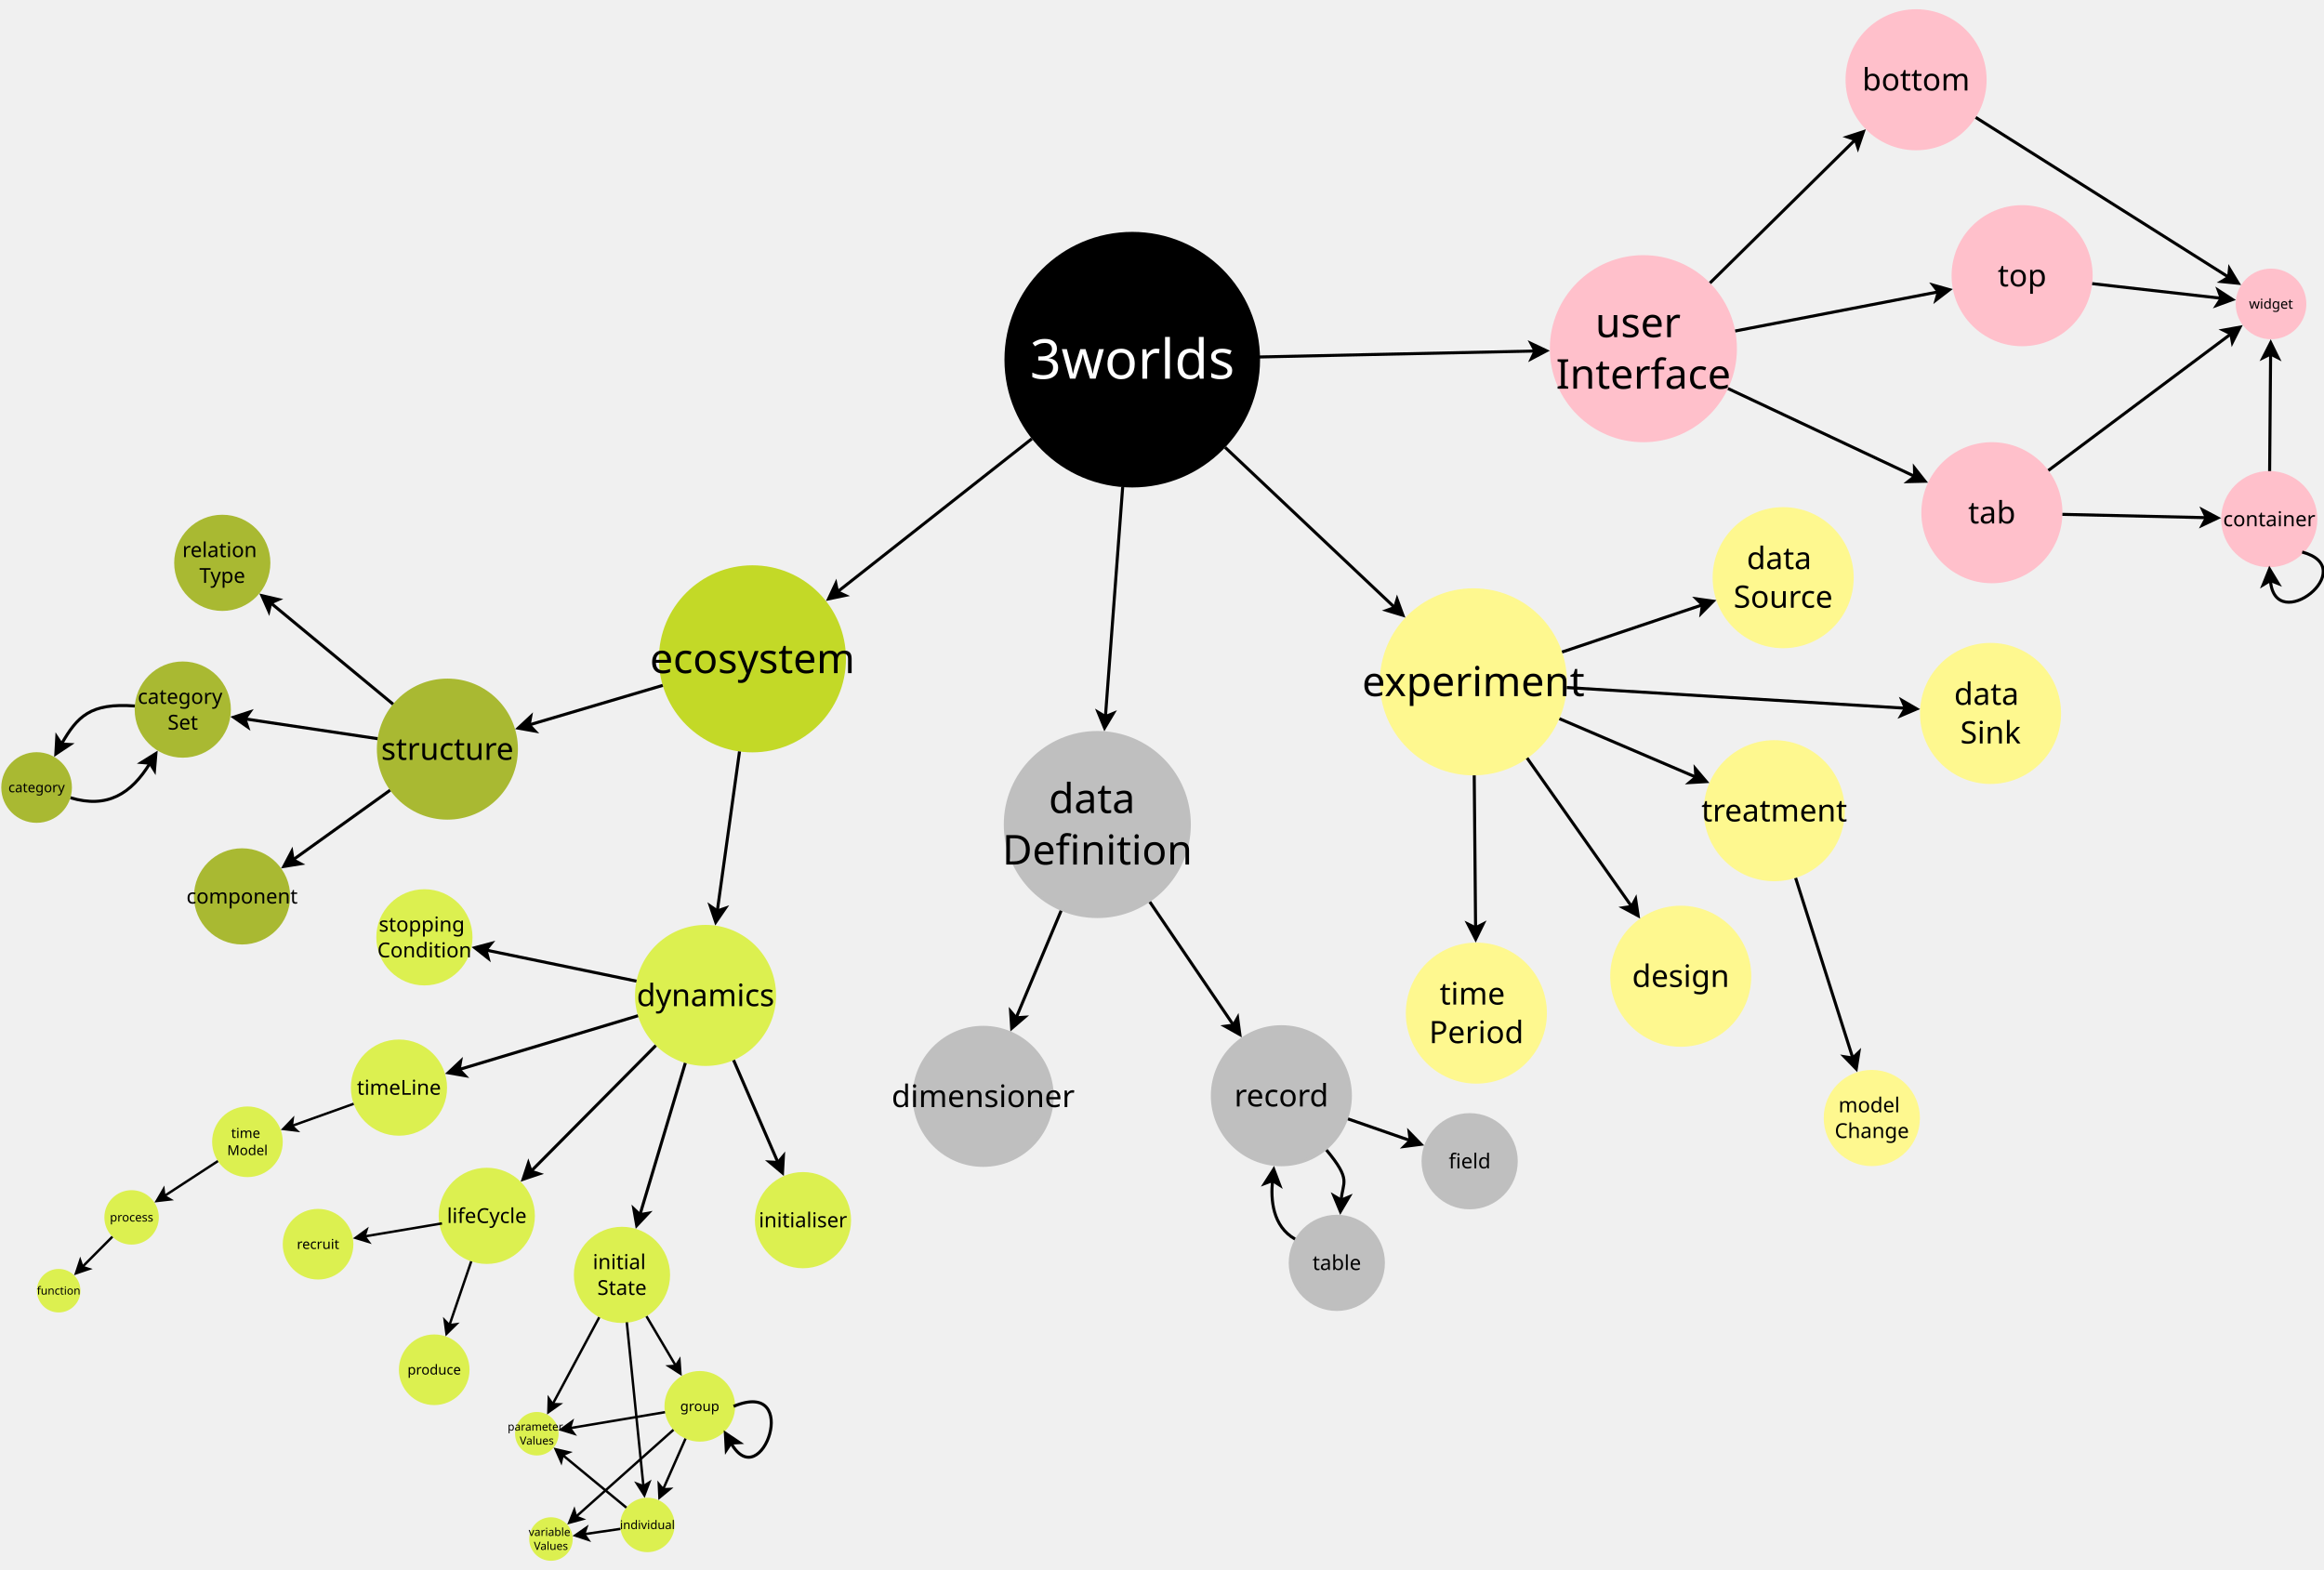
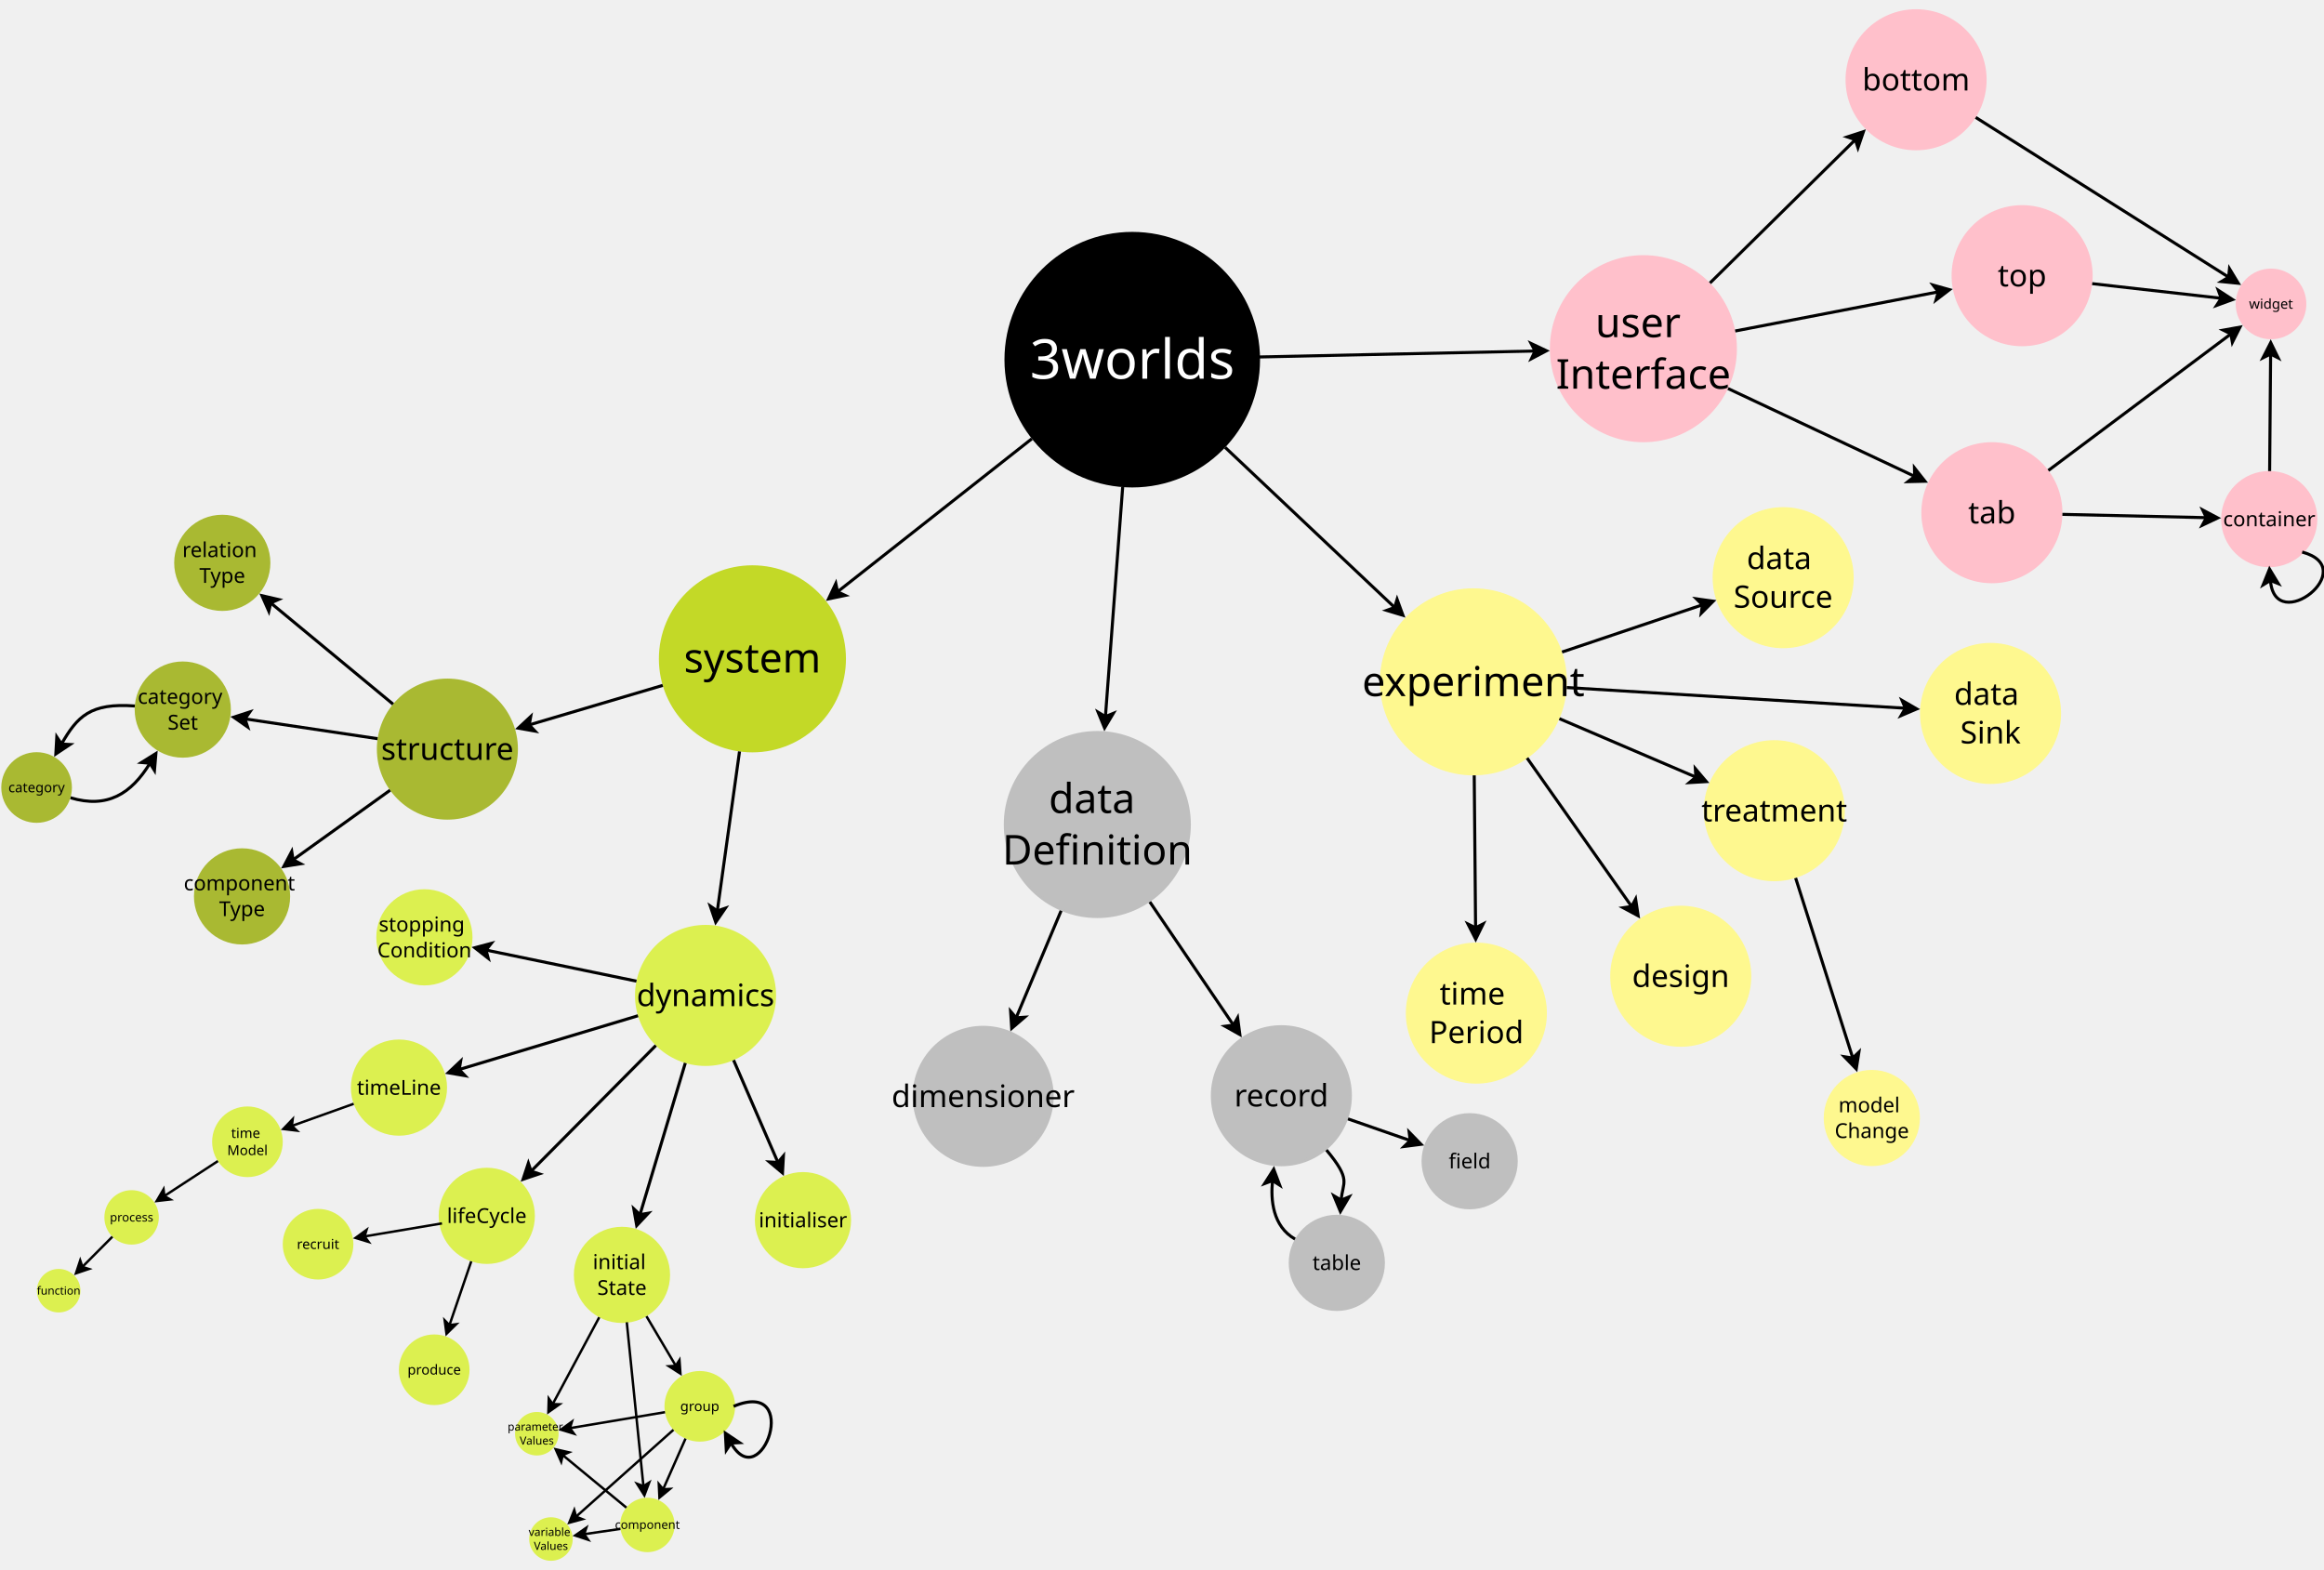
<svg xmlns="http://www.w3.org/2000/svg" width="77cm" height="52cm" viewBox="-117 -297 1528 1021">
  <defs />
  <g id="Arrière-plan">
    <g>
      <line style="fill: none; stroke-opacity: 1; stroke-width: 2; stroke: #000000" x1="669.449" y1="-66.859" x2="892.292" y2="-71.645" />
      <polygon style="fill: #000000; fill-opacity: 1; stroke-opacity: 1; stroke-width: 2; stroke: #000000" fill-rule="evenodd" points="899.79,-71.806 889.9,-66.592 892.292,-71.645 889.685,-76.59 " />
    </g>
    <ellipse style="fill: #c3d927; fill-opacity: 1; stroke-opacity: 1; stroke-width: 2; stroke: #c3d927" cx="377.71" cy="130.75" rx="60.5" ry="60.5" />
    <g>
      <line style="fill: none; stroke-opacity: 1; stroke-width: 2; stroke: #000000" x1="561.434" y1="-13.965" x2="433.662" y2="86.678" />
      <polygon style="fill: #000000; fill-opacity: 1; stroke-opacity: 1; stroke-width: 2; stroke: #000000" fill-rule="evenodd" points="427.77,91.319 432.532,81.204 433.662,86.678 438.719,89.059 " />
    </g>
-     <text font-size="27.093" style="fill: #000000; fill-opacity: 1; stroke: none;text-anchor:middle;font-family:sans-serif;font-style:normal;font-weight:normal" x="377.71" y="140.125">
-       <tspan x="377.71" y="140.125">ecosystem</tspan>
+     <text font-size="27.093" style="fill: #000000; fill-opacity: 1; stroke: none;text-anchor:middle;font-family:sans-serif;font-style:normal;font-weight:normal" x="377.71" y="139.731">
+       <tspan x="377.71" y="139.731">system</tspan>
    </text>
    <ellipse style="fill: #000000; fill-opacity: 1; stroke-opacity: 1; stroke-width: 4; stroke: #000000" cx="627.442" cy="-65.957" rx="82.02" ry="82.02" />
    <g>
      <rect style="fill: #000000; fill-opacity: 1; stroke: none" x="556.792" y="-87.007" width="141.3" height="42.1" />
      <text font-size="36.124" style="fill: #ffffff; fill-opacity: 1; stroke: none;text-anchor:middle;font-family:sans-serif;font-style:normal;font-weight:normal" x="627.442" y="-53.457">
        <tspan x="627.442" y="-53.457">3worlds</tspan>
      </text>
    </g>
    <ellipse style="fill: #fef88f; fill-opacity: 1; stroke-opacity: 1; stroke-width: 2; stroke: #fef88f" cx="851.738" cy="145.881" rx="60.5" ry="60.5" />
    <text font-size="27.093" style="fill: #000000; fill-opacity: 1; stroke: none;text-anchor:middle;font-family:sans-serif;font-style:normal;font-weight:normal" x="851.738" y="155.256">
      <tspan x="851.738" y="155.256">experiment</tspan>
    </text>
    <g>
      <line style="fill: none; stroke-opacity: 1; stroke-width: 2; stroke: #000000" x1="688.513" y1="-8.278" x2="799.962" y2="96.981" />
      <polygon style="fill: #000000; fill-opacity: 1; stroke-opacity: 1; stroke-width: 2; stroke: #000000" fill-rule="evenodd" points="805.415,102.131 794.711,98.9 799.962,96.981 801.578,91.629 " />
    </g>
    <ellipse style="fill: #bfbfbf; fill-opacity: 1; stroke-opacity: 1; stroke-width: 2; stroke: #bfbfbf" cx="604.472" cy="239.7" rx="60.5" ry="60.5" />
    <text font-size="27.093" style="fill: #000000; fill-opacity: 1; stroke: none;text-anchor:middle;font-family:sans-serif;font-style:normal;font-weight:normal" x="604.472" y="232.142">
      <tspan x="604.472" y="232.142">data</tspan>
      <tspan x="604.472" y="266.008">Definition</tspan>
    </text>
    <g>
      <line style="fill: none; stroke-opacity: 1; stroke-width: 2; stroke: #000000" x1="621.147" y1="17.807" x2="609.806" y2="168.726" />
      <polygon style="fill: #000000; fill-opacity: 1; stroke-opacity: 1; stroke-width: 2; stroke: #000000" fill-rule="evenodd" points="609.244,176.204 605.007,165.858 609.806,168.726 614.979,166.607 " />
    </g>
    <ellipse style="fill: #ffc0cb; fill-opacity: 1; stroke-opacity: 1; stroke-width: 2; stroke: #ffc0cb" cx="963.498" cy="-73.174" rx="60.5" ry="60.5" />
    <text font-size="27.093" style="fill: #000000; fill-opacity: 1; stroke: none;text-anchor:middle;font-family:sans-serif;font-style:normal;font-weight:normal" x="963.498" y="-80.732">
      <tspan x="963.498" y="-80.732">user</tspan>
      <tspan x="963.498" y="-46.865">Interface</tspan>
    </text>
    <g>
      <line style="fill: none; stroke-opacity: 1; stroke-width: 2; stroke: #000000" x1="131.45" y1="183.289" x2="44.076" y2="170.231" />
      <polygon style="fill: #000000; fill-opacity: 1; stroke-opacity: 1; stroke-width: 2; stroke: #000000" fill-rule="evenodd" points="36.658,169.122 47.288,165.655 44.076,170.231 45.809,175.545 " />
    </g>
    <g>
      <line style="fill: none; stroke-opacity: 1; stroke-width: 2; stroke: #000000" x1="318.745" y1="148.205" x2="230.961" y2="174.191" />
      <polygon style="fill: #000000; fill-opacity: 1; stroke-opacity: 1; stroke-width: 2; stroke: #000000" fill-rule="evenodd" points="223.77,176.32 231.939,168.687 230.961,174.191 234.777,178.276 " />
    </g>
    <g>
      <line style="fill: none; stroke-opacity: 1; stroke-width: 2; stroke: #000000" x1="369.225" y1="191.659" x2="354.621" y2="296.491" />
      <polygon style="fill: #000000; fill-opacity: 1; stroke-opacity: 1; stroke-width: 2; stroke: #000000" fill-rule="evenodd" points="353.587,303.92 350.014,293.325 354.621,296.491 359.918,294.705 " />
    </g>
    <ellipse style="fill: #a9b932; fill-opacity: 1; stroke-opacity: 1; stroke-width: 2; stroke: #a9b932" cx="3.174" cy="164.118" rx="30.625" ry="30.625" />
    <text font-size="13.547" style="fill: #000000; fill-opacity: 1; stroke: none;text-anchor:middle;font-family:sans-serif;font-style:normal;font-weight:normal" x="3.174" y="160.351">
      <tspan x="3.174" y="160.351">category</tspan>
      <tspan x="3.174" y="177.284">Set</tspan>
    </text>
    <ellipse style="fill: #bfbfbf; fill-opacity: 1; stroke-opacity: 1; stroke-width: 2; stroke: #bfbfbf" cx="529.407" cy="418.425" rx="45.375" ry="45.375" />
    <text font-size="20.32" style="fill: #000000; fill-opacity: 1; stroke: none;text-anchor:middle;font-family:sans-serif;font-style:normal;font-weight:normal" x="529.406" y="425.474">
      <tspan x="529.406" y="425.474">dimensioner</tspan>
    </text>
    <ellipse style="fill: #bfbfbf; fill-opacity: 1; stroke-opacity: 1; stroke-width: 2; stroke: #bfbfbf" cx="725.485" cy="418.015" rx="45.375" ry="45.375" />
    <text font-size="20.32" style="fill: #000000; fill-opacity: 1; stroke: none;text-anchor:middle;font-family:sans-serif;font-style:normal;font-weight:normal" x="725.486" y="425.066">
      <tspan x="725.486" y="425.066">record</tspan>
    </text>
    <g>
      <line style="fill: none; stroke-opacity: 1; stroke-width: 2; stroke: #000000" x1="580.661" y1="296.392" x2="551.1" y2="366.774" />
      <polygon style="fill: #000000; fill-opacity: 1; stroke-opacity: 1; stroke-width: 2; stroke: #000000" fill-rule="evenodd" points="548.196,373.689 547.459,362.533 551.1,366.774 556.678,366.406 " />
    </g>
    <g>
      <line style="fill: none; stroke-opacity: 1; stroke-width: 2; stroke: #000000" x1="638.994" y1="290.569" x2="693.982" y2="371.595" />
      <polygon style="fill: #000000; fill-opacity: 1; stroke-opacity: 1; stroke-width: 2; stroke: #000000" fill-rule="evenodd" points="698.194,377.8 688.441,372.334 693.982,371.595 696.715,366.718 " />
    </g>
    <ellipse style="fill: #bfbfbf; fill-opacity: 1; stroke-opacity: 1; stroke-width: 2; stroke: #bfbfbf" cx="761.941" cy="527.919" rx="30.625" ry="30.625" />
    <text font-size="13.547" style="fill: #000000; fill-opacity: 1; stroke: none;text-anchor:middle;font-family:sans-serif;font-style:normal;font-weight:normal" x="761.94" y="532.62">
      <tspan x="761.94" y="532.62">table</tspan>
    </text>
    <ellipse style="fill: #bfbfbf; fill-opacity: 1; stroke-opacity: 1; stroke-width: 2; stroke: #bfbfbf" cx="849.285" cy="461.089" rx="30.625" ry="30.625" />
    <text font-size="13.547" style="fill: #000000; fill-opacity: 1; stroke: none;text-anchor:middle;font-family:sans-serif;font-style:normal;font-weight:normal" x="849.286" y="465.79">
      <tspan x="849.286" y="465.79">field</tspan>
    </text>
    <g>
      <line style="fill: none; stroke-opacity: 1; stroke-width: 2; stroke: #000000" x1="769.288" y1="433.255" x2="810.22" y2="447.497" />
      <polygon style="fill: #000000; fill-opacity: 1; stroke-opacity: 1; stroke-width: 2; stroke: #000000" fill-rule="evenodd" points="817.304,449.962 806.216,451.398 810.22,447.497 809.502,441.953 " />
    </g>
    <g>
      <path style="fill: none; stroke-opacity: 1; stroke-width: 2; stroke: #000000" d="M 734.464 512.273 C 719.728,503.881 718.364,486.459 719.679,473.827" />
      <polygon style="fill: #000000; fill-opacity: 1; stroke-opacity: 1; stroke-width: 2; stroke: #000000" fill-rule="evenodd" points="720.455,466.367 724.393,476.831 719.679,473.827 714.447,475.796 " />
    </g>
    <g>
      <path style="fill: none; stroke-opacity: 1; stroke-width: 2; stroke: #000000" d="M 755.113 453.695 C 771.883,473.891 765.676,474.552 764.828,486.665" />
      <polygon style="fill: #000000; fill-opacity: 1; stroke-opacity: 1; stroke-width: 2; stroke: #000000" fill-rule="evenodd" points="764.304,494.147 760.015,483.822 764.828,486.665 769.991,484.521 " />
    </g>
    <g>
      <path style="fill: none; stroke-opacity: 1; stroke-width: 2; stroke: #000000" d="M -28.355 161.759 C -57.634,159.569 -66.186,168.654 -76.561,186.768" />
      <polygon style="fill: #000000; fill-opacity: 1; stroke-opacity: 1; stroke-width: 2; stroke: #000000" fill-rule="evenodd" points="-80.288,193.276 -79.657,182.113 -76.561,186.768 -70.979,187.083 " />
    </g>
    <g>
      <path style="fill: none; stroke-opacity: 1; stroke-width: 2; stroke: #000000" d="M -70.716 222.077 C -46.31,229.455 -30.581,219.305 -18.404,199.395" />
      <polygon style="fill: #000000; fill-opacity: 1; stroke-opacity: 1; stroke-width: 2; stroke: #000000" fill-rule="evenodd" points="-14.49,192.997 -15.443,204.137 -18.404,199.395 -23.973,198.919 " />
    </g>
    <ellipse style="fill: #fef88f; fill-opacity: 1; stroke-opacity: 1; stroke-width: 2; stroke: #fef88f" cx="1055.41" cy="77.392" rx="45.375" ry="45.375" />
    <g>
      <rect style="fill: #fef88f; fill-opacity: 1; stroke: none" x="1020.51" y="52.842" width="69.8" height="49.1" />
      <text font-size="20.32" style="fill: #000000; fill-opacity: 1; stroke: none;text-anchor:middle;font-family:sans-serif;font-style:normal;font-weight:normal" x="1055.41" y="71.742">
        <tspan x="1055.41" y="71.742">data</tspan>
        <tspan x="1055.41" y="97.142">Source</tspan>
      </text>
    </g>
    <ellipse style="fill: #fef88f; fill-opacity: 1; stroke-opacity: 1; stroke-width: 2; stroke: #fef88f" cx="1191.75" cy="166.651" rx="45.375" ry="45.375" />
    <g>
      <rect style="fill: #fef88f; fill-opacity: 1; stroke: none" x="1168.88" y="142.101" width="45.75" height="49.1" />
      <text font-size="20.32" style="fill: #000000; fill-opacity: 1; stroke: none;text-anchor:middle;font-family:sans-serif;font-style:normal;font-weight:normal" x="1191.75" y="161.001">
        <tspan x="1191.75" y="161.001">data</tspan>
        <tspan x="1191.75" y="186.401">Sink</tspan>
      </text>
    </g>
    <ellipse style="fill: #ffc0cb; fill-opacity: 1; stroke-opacity: 1; stroke-width: 2; stroke: #ffc0cb" cx="1192.64" cy="34.679" rx="45.375" ry="45.375" />
    <text font-size="20.32" style="fill: #000000; fill-opacity: 1; stroke: none;text-anchor:middle;font-family:sans-serif;font-style:normal;font-weight:normal" x="1192.64" y="41.729">
      <tspan x="1192.64" y="41.729">tab</tspan>
    </text>
    <g>
      <line style="fill: none; stroke-opacity: 1; stroke-width: 2; stroke: #000000" x1="1019.14" y1="-46.984" x2="1141.87" y2="10.781" />
      <polygon style="fill: #000000; fill-opacity: 1; stroke-opacity: 1; stroke-width: 2; stroke: #000000" fill-rule="evenodd" points="1148.65,13.975 1137.48,14.24 1141.87,10.781 1141.73,5.192 " />
    </g>
    <ellipse style="fill: #ffc0cb; fill-opacity: 1; stroke-opacity: 1; stroke-width: 2; stroke: #ffc0cb" cx="1375" cy="38.885" rx="30.625" ry="30.625" />
    <text font-size="13.547" style="fill: #000000; fill-opacity: 1; stroke: none;text-anchor:middle;font-family:sans-serif;font-style:normal;font-weight:normal" x="1375" y="43.585">
      <tspan x="1375" y="43.585">container</tspan>
    </text>
    <g>
      <line style="fill: none; stroke-opacity: 1; stroke-width: 2; stroke: #000000" x1="1239" y1="35.748" x2="1333.65" y2="37.931" />
      <polygon style="fill: #000000; fill-opacity: 1; stroke-opacity: 1; stroke-width: 2; stroke: #000000" fill-rule="evenodd" points="1341.15,38.104 1331.03,42.873 1333.65,37.931 1331.26,32.875 " />
    </g>
    <ellipse style="fill: #fef88f; fill-opacity: 1; stroke-opacity: 1; stroke-width: 2; stroke: #fef88f" cx="853.689" cy="363.701" rx="45.375" ry="45.375" />
-     <text font-size="20.32" style="fill: #000000; fill-opacity: 1; stroke: none;text-anchor:middle;font-family:sans-serif;font-style:normal;font-weight:normal" x="853.689" y="358.051">
-       <tspan x="853.689" y="358.051">time</tspan>
-       <tspan x="853.689" y="383.451">Period</tspan>
+     <text font-size="20.32" style="fill: #000000; fill-opacity: 1; stroke: none;text-anchor:middle;font-family:sans-serif;font-style:normal;font-weight:normal" x="853.69" y="358.052">
+       <tspan x="853.69" y="358.052">time</tspan>
+       <tspan x="853.69" y="383.452">Period</tspan>
    </text>
    <ellipse style="fill: #fef88f; fill-opacity: 1; stroke-opacity: 1; stroke-width: 2; stroke: #fef88f" cx="1049.56" cy="230.611" rx="45.375" ry="45.375" />
-     <text font-size="20.32" style="fill: #000000; fill-opacity: 1; stroke: none;text-anchor:middle;font-family:sans-serif;font-style:normal;font-weight:normal" x="1049.56" y="237.661">
-       <tspan x="1049.56" y="237.661">treatment</tspan>
+     <text font-size="20.32" style="fill: #000000; fill-opacity: 1; stroke: none;text-anchor:middle;font-family:sans-serif;font-style:normal;font-weight:normal" x="1049.56" y="237.66">
+       <tspan x="1049.56" y="237.66">treatment</tspan>
    </text>
    <ellipse style="fill: #fef88f; fill-opacity: 1; stroke-opacity: 1; stroke-width: 2; stroke: #fef88f" cx="988.065" cy="339.455" rx="45.375" ry="45.375" />
-     <text font-size="20.32" style="fill: #000000; fill-opacity: 1; stroke: none;text-anchor:middle;font-family:sans-serif;font-style:normal;font-weight:normal" x="988.065" y="346.505">
-       <tspan x="988.065" y="346.505">design</tspan>
+     <text font-size="20.32" style="fill: #000000; fill-opacity: 1; stroke: none;text-anchor:middle;font-family:sans-serif;font-style:normal;font-weight:normal" x="988.066" y="346.506">
+       <tspan x="988.066" y="346.506">design</tspan>
    </text>
    <ellipse style="fill: #fef88f; fill-opacity: 1; stroke-opacity: 1; stroke-width: 2; stroke: #fef88f" cx="1113.7" cy="432.673" rx="30.625" ry="30.625" />
    <text font-size="13.547" style="fill: #000000; fill-opacity: 1; stroke: none;text-anchor:middle;font-family:sans-serif;font-style:normal;font-weight:normal" x="1113.71" y="428.907">
      <tspan x="1113.71" y="428.907">model</tspan>
-       <tspan x="1113.71" y="445.84">Change</tspan>
+       <tspan x="1113.71" y="445.841">Change</tspan>
    </text>
    <g>
      <line style="fill: none; stroke-opacity: 1; stroke-width: 2; stroke: #000000" x1="908.275" y1="170.097" x2="997.99" y2="208.522" />
      <polygon style="fill: #000000; fill-opacity: 1; stroke-opacity: 1; stroke-width: 2; stroke: #000000" fill-rule="evenodd" points="1004.88,211.475 993.723,212.134 997.99,208.522 997.66,202.942 " />
    </g>
    <g>
      <line style="fill: none; stroke-opacity: 1; stroke-width: 2; stroke: #000000" x1="887.018" y1="195.976" x2="955.758" y2="293.581" />
      <polygon style="fill: #000000; fill-opacity: 1; stroke-opacity: 1; stroke-width: 2; stroke: #000000" fill-rule="evenodd" points="960.076,299.713 950.23,294.416 955.758,293.581 958.406,288.658 " />
    </g>
    <g>
      <line style="fill: none; stroke-opacity: 1; stroke-width: 2; stroke: #000000" x1="852.289" y1="207.369" x2="853.186" y2="307.587" />
      <polygon style="fill: #000000; fill-opacity: 1; stroke-opacity: 1; stroke-width: 2; stroke: #000000" fill-rule="evenodd" points="853.254,315.087 848.164,305.132 853.186,307.587 858.164,305.042 " />
    </g>
    <g>
      <line style="fill: none; stroke-opacity: 1; stroke-width: 2; stroke: #000000" x1="1063.59" y1="274.818" x2="1101.19" y2="393.246" />
      <polygon style="fill: #000000; fill-opacity: 1; stroke-opacity: 1; stroke-width: 2; stroke: #000000" fill-rule="evenodd" points="1103.46,400.394 1095.67,392.376 1101.19,393.246 1105.2,389.35 " />
    </g>
    <ellipse style="fill: #a9b932; fill-opacity: 1; stroke-opacity: 1; stroke-width: 2; stroke: #a9b932" cx="177.154" cy="190.119" rx="45.375" ry="45.375" />
    <text font-size="20.32" style="fill: #000000; fill-opacity: 1; stroke: none;text-anchor:middle;font-family:sans-serif;font-style:normal;font-weight:normal" x="177.154" y="197.169">
      <tspan x="177.154" y="197.169">structure</tspan>
    </text>
    <ellipse style="fill: #dcf050; fill-opacity: 1; stroke-opacity: 1; stroke-width: 2; stroke: #dcf050" cx="346.879" cy="352.069" rx="45.375" ry="45.375" />
    <text font-size="20.32" style="fill: #000000; fill-opacity: 1; stroke: none;text-anchor:middle;font-family:sans-serif;font-style:normal;font-weight:normal" x="346.88" y="359.118">
      <tspan x="346.88" y="359.118">dynamics</tspan>
    </text>
    <ellipse style="fill: #a9b932; fill-opacity: 1; stroke-opacity: 1; stroke-width: 2; stroke: #a9b932" cx="-92.938" cy="215.36" rx="22.225" ry="22.225" />
    <text font-size="9.031" style="fill: #000000; fill-opacity: 1; stroke: none;text-anchor:middle;font-family:sans-serif;font-style:normal;font-weight:normal" x="-92.939" y="218.485">
      <tspan x="-92.939" y="218.485">category</tspan>
    </text>
    <ellipse style="fill: #a9b932; fill-opacity: 1; stroke-opacity: 1; stroke-width: 2; stroke: #a9b932" cx="42.147" cy="286.955" rx="30.625" ry="30.625" />
-     <text font-size="13.547" style="fill: #000000; fill-opacity: 1; stroke: none;text-anchor:middle;font-family:sans-serif;font-style:normal;font-weight:normal" x="42.147" y="291.656">
-       <tspan x="42.147" y="291.656">component</tspan>
+     <text font-size="13.547" style="fill: #000000; fill-opacity: 1; stroke: none;text-anchor:middle;font-family:sans-serif;font-style:normal;font-weight:normal" x="42.147" y="282.992">
+       <tspan x="42.147" y="282.992">component</tspan>
+       <tspan x="42.147" y="299.925">Type</tspan>
    </text>
    <g>
      <line style="fill: none; stroke-opacity: 1; stroke-width: 2; stroke: #000000" x1="139.472" y1="217.148" x2="75.702" y2="262.887" />
      <polygon style="fill: #000000; fill-opacity: 1; stroke-opacity: 1; stroke-width: 2; stroke: #000000" fill-rule="evenodd" points="69.608,267.259 74.819,257.367 75.702,262.887 80.648,265.493 " />
    </g>
    <g>
      <line style="fill: none; stroke-opacity: 1; stroke-width: 2; stroke: #000000" x1="141.436" y1="160.56" x2="61.013" y2="94.004" />
      <polygon style="fill: #000000; fill-opacity: 1; stroke-opacity: 1; stroke-width: 2; stroke: #000000" fill-rule="evenodd" points="55.236,89.222 66.127,91.746 61.013,94.004 59.752,99.45 " />
    </g>
    <ellipse style="fill: #a9b932; fill-opacity: 1; stroke-opacity: 1; stroke-width: 2; stroke: #a9b932" cx="29.149" cy="67.634" rx="30.625" ry="30.625" />
    <text font-size="13.547" style="fill: #000000; fill-opacity: 1; stroke: none;text-anchor:middle;font-family:sans-serif;font-style:normal;font-weight:normal" x="29.149" y="63.868">
      <tspan x="29.149" y="63.868">relation</tspan>
      <tspan x="29.149" y="80.801">Type</tspan>
    </text>
    <ellipse style="fill: #dcf050; fill-opacity: 1; stroke-opacity: 1; stroke-width: 2; stroke: #dcf050" cx="145.315" cy="412.685" rx="30.625" ry="30.625" />
    <text font-size="13.547" style="fill: #000000; fill-opacity: 1; stroke: none;text-anchor:middle;font-family:sans-serif;font-style:normal;font-weight:normal" x="145.315" y="417.384">
      <tspan x="145.315" y="417.384">timeLine</tspan>
    </text>
    <g>
      <line style="fill: none; stroke-opacity: 1; stroke-width: 2; stroke: #000000" x1="302.479" y1="365.421" x2="184.915" y2="400.776" />
      <polygon style="fill: #000000; fill-opacity: 1; stroke-opacity: 1; stroke-width: 2; stroke: #000000" fill-rule="evenodd" points="177.733,402.936 185.87,395.268 184.915,400.776 188.749,404.844 " />
    </g>
    <ellipse style="fill: #dcf050; fill-opacity: 1; stroke-opacity: 1; stroke-width: 2; stroke: #dcf050" cx="45.699" cy="448.303" rx="22.225" ry="22.225" />
    <text font-size="9.031" style="fill: #000000; fill-opacity: 1; stroke: none;text-anchor:middle;font-family:sans-serif;font-style:normal;font-weight:normal" x="45.699" y="445.783">
      <tspan x="45.699" y="445.783">time</tspan>
      <tspan x="45.699" y="457.071">Model</tspan>
    </text>
    <g>
      <line style="fill: none; stroke-opacity: 1; stroke-width: 1.6; stroke: #000000" x1="115.535" y1="423.333" x2="74.903" y2="437.861" />
      <polygon style="fill: #000000; fill-opacity: 1; stroke-opacity: 1; stroke-width: 1.6; stroke: #000000" fill-rule="evenodd" points="69.253,439.881 75.439,433.421 74.903,437.861 78.133,440.954 " />
    </g>
    <g>
      <line style="fill: none; stroke-opacity: 1; stroke-width: 1.6; stroke: #000000" x1="26.264" y1="460.986" x2="-8.959" y2="483.972" />
      <polygon style="fill: #000000; fill-opacity: 1; stroke-opacity: 1; stroke-width: 1.6; stroke: #000000" fill-rule="evenodd" points="-13.984,487.251 -9.47,479.529 -8.959,483.972 -5.098,486.229 " />
    </g>
    <ellipse style="fill: #dcf050; fill-opacity: 1; stroke-opacity: 1; stroke-width: 2; stroke: #dcf050" cx="-30.476" cy="498.014" rx="16.9" ry="16.9" />
    <text font-size="7.902" style="fill: #000000; fill-opacity: 1; stroke: none;text-anchor:middle;font-family:sans-serif;font-style:normal;font-weight:normal" x="-30.476" y="500.739">
      <tspan x="-30.476" y="500.739">process</tspan>
    </text>
    <ellipse style="fill: #dcf050; fill-opacity: 1; stroke-opacity: 1; stroke-width: 2; stroke: #dcf050" cx="-78.42" cy="546.216" rx="13.312" ry="13.312" />
    <text font-size="7.338" style="fill: #000000; fill-opacity: 1; stroke: none;text-anchor:middle;font-family:sans-serif;font-style:normal;font-weight:normal" x="-78.42" y="548.764">
      <tspan x="-78.42" y="548.764">function</tspan>
    </text>
    <g>
      <line style="fill: none; stroke-opacity: 1; stroke-width: 1.6; stroke: #000000" x1="-43.1" y1="510.706" x2="-62.832" y2="530.543" />
      <polygon style="fill: #000000; fill-opacity: 1; stroke-opacity: 1; stroke-width: 1.6; stroke: #000000" fill-rule="evenodd" points="-67.063,534.797 -64.257,526.305 -62.832,530.543 -58.586,531.946 " />
    </g>
    <ellipse style="fill: #dcf050; fill-opacity: 1; stroke-opacity: 1; stroke-width: 2; stroke: #dcf050" cx="203.054" cy="497.007" rx="30.625" ry="30.625" />
    <text font-size="13.547" style="fill: #000000; fill-opacity: 1; stroke: none;text-anchor:middle;font-family:sans-serif;font-style:normal;font-weight:normal" x="203.054" y="501.708">
      <tspan x="203.054" y="501.708">lifeCycle</tspan>
    </text>
    <ellipse style="fill: #dcf050; fill-opacity: 1; stroke-opacity: 1; stroke-width: 2; stroke: #dcf050" cx="92.123" cy="515.655" rx="22.225" ry="22.225" />
    <text font-size="9.031" style="fill: #000000; fill-opacity: 1; stroke: none;text-anchor:middle;font-family:sans-serif;font-style:normal;font-weight:normal" x="92.123" y="518.779">
      <tspan x="92.123" y="518.779">recruit</tspan>
    </text>
    <g>
      <line style="fill: none; stroke-opacity: 1; stroke-width: 1.6; stroke: #000000" x1="173.588" y1="501.96" x2="122.689" y2="510.517" />
      <polygon style="fill: #000000; fill-opacity: 1; stroke-opacity: 1; stroke-width: 1.6; stroke: #000000" fill-rule="evenodd" points="116.772,511.511 123.999,506.24 122.689,510.517 125.325,514.13 " />
    </g>
    <ellipse style="fill: #dcf050; fill-opacity: 1; stroke-opacity: 1; stroke-width: 2; stroke: #dcf050" cx="168.491" cy="598.209" rx="22.225" ry="22.225" />
    <text font-size="9.031" style="fill: #000000; fill-opacity: 1; stroke: none;text-anchor:middle;font-family:sans-serif;font-style:normal;font-weight:normal" x="168.491" y="601.333">
      <tspan x="168.491" y="601.333">produce</tspan>
    </text>
    <g>
      <line style="fill: none; stroke-opacity: 1; stroke-width: 1.6; stroke: #000000" x1="192.844" y1="526.903" x2="178.51" y2="568.873" />
      <polygon style="fill: #000000; fill-opacity: 1; stroke-opacity: 1; stroke-width: 1.6; stroke: #000000" fill-rule="evenodd" points="176.571,574.551 175.371,565.688 178.51,568.873 182.942,568.273 " />
    </g>
    <g>
      <line style="fill: none; stroke-opacity: 1; stroke-width: 2; stroke: #000000" x1="314.215" y1="384.986" x2="232.183" y2="467.653" />
      <polygon style="fill: #000000; fill-opacity: 1; stroke-opacity: 1; stroke-width: 2; stroke: #000000" fill-rule="evenodd" points="226.9,472.977 230.394,462.357 232.183,467.653 237.493,469.4 " />
    </g>
    <ellipse style="fill: #dcf050; fill-opacity: 1; stroke-opacity: 1; stroke-width: 2; stroke: #dcf050" cx="410.943" cy="499.835" rx="30.625" ry="30.625" />
    <text font-size="13.547" style="fill: #000000; fill-opacity: 1; stroke: none;text-anchor:middle;font-family:sans-serif;font-style:normal;font-weight:normal" x="410.944" y="504.536">
      <tspan x="410.944" y="504.536">initialiser</tspan>
    </text>
    <g>
      <line style="fill: none; stroke-opacity: 1; stroke-width: 2; stroke: #000000" x1="301.471" y1="342.684" x2="202.544" y2="322.238" />
      <polygon style="fill: #000000; fill-opacity: 1; stroke-opacity: 1; stroke-width: 2; stroke: #000000" fill-rule="evenodd" points="195.199,320.72 206.005,317.848 202.544,322.238 203.981,327.641 " />
    </g>
    <g>
      <line style="fill: none; stroke-opacity: 1; stroke-width: 2; stroke: #000000" x1="365.323" y1="394.611" x2="394.491" y2="461.888" />
      <polygon style="fill: #000000; fill-opacity: 1; stroke-opacity: 1; stroke-width: 2; stroke: #000000" fill-rule="evenodd" points="397.475,468.77 388.909,461.584 394.491,461.888 398.084,457.606 " />
    </g>
    <ellipse style="fill: #dcf050; fill-opacity: 1; stroke-opacity: 1; stroke-width: 2; stroke: #dcf050" cx="162.042" cy="313.867" rx="30.625" ry="30.625" />
    <text font-size="13.547" style="fill: #000000; fill-opacity: 1; stroke: none;text-anchor:middle;font-family:sans-serif;font-style:normal;font-weight:normal" x="162.042" y="310.099">
      <tspan x="162.042" y="310.099">stopping</tspan>
      <tspan x="162.042" y="327.033">Condition</tspan>
    </text>
    <ellipse style="fill: #dcf050; fill-opacity: 1; stroke-opacity: 1; stroke-width: 2; stroke: #dcf050" cx="291.937" cy="535.827" rx="30.625" ry="30.625" />
    <text font-size="13.547" style="fill: #000000; fill-opacity: 1; stroke: none;text-anchor:middle;font-family:sans-serif;font-style:normal;font-weight:normal" x="291.938" y="532.061">
      <tspan x="291.938" y="532.061">initial</tspan>
      <tspan x="291.938" y="548.995">State</tspan>
    </text>
    <g>
      <line style="fill: none; stroke-opacity: 1; stroke-width: 2; stroke: #000000" x1="333.596" y1="396.494" x2="303.784" y2="496.205" />
      <polygon style="fill: #000000; fill-opacity: 1; stroke-opacity: 1; stroke-width: 2; stroke: #000000" fill-rule="evenodd" points="301.635,503.391 299.709,492.378 303.784,496.205 309.29,495.242 " />
    </g>
    <ellipse style="fill: #dcf050; fill-opacity: 1; stroke-opacity: 1; stroke-width: 2; stroke: #dcf050" cx="343.099" cy="622.251" rx="22.225" ry="22.225" />
    <text font-size="9.031" style="fill: #000000; fill-opacity: 1; stroke: none;text-anchor:middle;font-family:sans-serif;font-style:normal;font-weight:normal" x="343.1" y="625.375">
      <tspan x="343.1" y="625.375">group</tspan>
    </text>
    <g>
      <line style="fill: none; stroke-opacity: 1; stroke-width: 1.6; stroke: #000000" x1="333.728" y1="643.464" x2="319.009" y2="676.784" />
      <polygon style="fill: #000000; fill-opacity: 1; stroke-opacity: 1; stroke-width: 1.6; stroke: #000000" fill-rule="evenodd" points="316.584,682.272 316.158,673.338 319.009,676.784 323.476,676.57 " />
    </g>
    <ellipse style="fill: #dcf050; fill-opacity: 1; stroke-opacity: 1; stroke-width: 2; stroke: #dcf050" cx="308.644" cy="700.246" rx="16.9" ry="16.9" />
-     <text font-size="7.902" style="fill: #000000; fill-opacity: 1; stroke: none;text-anchor:middle;font-family:sans-serif;font-style:normal;font-weight:normal" x="308.644" y="702.971">
-       <tspan x="308.644" y="702.971">individual</tspan>
+     <text font-size="7.902" style="fill: #000000; fill-opacity: 1; stroke: none;text-anchor:middle;font-family:sans-serif;font-style:normal;font-weight:normal" x="308.644" y="702.855">
+       <tspan x="308.644" y="702.855">component</tspan>
    </text>
    <ellipse style="fill: #dcf050; fill-opacity: 1; stroke-opacity: 1; stroke-width: 2; stroke: #dcf050" cx="235.952" cy="640.26" rx="13.312" ry="13.312" />
    <text font-size="7.338" style="fill: #000000; fill-opacity: 1; stroke: none;text-anchor:middle;font-family:sans-serif;font-style:normal;font-weight:normal" x="235.952" y="638.224">
      <tspan x="235.952" y="638.224">parameter</tspan>
      <tspan x="235.952" y="647.396">Values</tspan>
    </text>
    <g>
      <line style="fill: none; stroke-opacity: 1; stroke-width: 1.6; stroke: #000000" x1="294.854" y1="688.867" x2="252.98" y2="654.312" />
      <polygon style="fill: #000000; fill-opacity: 1; stroke-opacity: 1; stroke-width: 1.6; stroke: #000000" fill-rule="evenodd" points="248.352,650.493 257.069,652.499 252.98,654.312 251.977,658.67 " />
    </g>
    <ellipse style="fill: #dcf050; fill-opacity: 1; stroke-opacity: 1; stroke-width: 2; stroke: #dcf050" cx="245.252" cy="709.504" rx="13.312" ry="13.312" />
    <text font-size="7.338" style="fill: #000000; fill-opacity: 1; stroke: none;text-anchor:middle;font-family:sans-serif;font-style:normal;font-weight:normal" x="245.252" y="707.468">
      <tspan x="245.252" y="707.468">variable</tspan>
      <tspan x="245.252" y="716.64">Values</tspan>
    </text>
    <g>
      <line style="fill: none; stroke-opacity: 1; stroke-width: 1.6; stroke: #000000" x1="308.038" y1="563.024" x2="327.315" y2="595.588" />
      <polygon style="fill: #000000; fill-opacity: 1; stroke-opacity: 1; stroke-width: 1.6; stroke: #000000" fill-rule="evenodd" points="330.372,600.751 322.854,595.905 327.315,595.588 329.738,591.83 " />
    </g>
    <g>
      <line style="fill: none; stroke-opacity: 1; stroke-width: 1.6; stroke: #000000" x1="295.102" y1="566.977" x2="306.054" y2="674.755" />
      <polygon style="fill: #000000; fill-opacity: 1; stroke-opacity: 1; stroke-width: 1.6; stroke: #000000" fill-rule="evenodd" points="306.66,680.724 301.872,673.169 306.054,674.755 309.831,672.36 " />
    </g>
    <g>
      <line style="fill: none; stroke-opacity: 1; stroke-width: 1.6; stroke: #000000" x1="290.931" y1="702.833" x2="267.104" y2="706.312" />
      <polygon style="fill: #000000; fill-opacity: 1; stroke-opacity: 1; stroke-width: 1.6; stroke: #000000" fill-rule="evenodd" points="261.167,707.179 268.505,702.065 267.104,706.312 269.661,709.981 " />
    </g>
    <g>
      <line style="fill: none; stroke-opacity: 1; stroke-width: 1.6; stroke: #000000" x1="276.994" y1="563.701" x2="246.391" y2="620.787" />
      <polygon style="fill: #000000; fill-opacity: 1; stroke-opacity: 1; stroke-width: 1.6; stroke: #000000" fill-rule="evenodd" points="243.556,626.075 243.81,617.134 246.391,620.787 250.861,620.914 " />
    </g>
    <g>
      <line style="fill: none; stroke-opacity: 1; stroke-width: 1.6; stroke: #000000" x1="320.236" y1="626.094" x2="257.706" y2="636.603" />
      <polygon style="fill: #000000; fill-opacity: 1; stroke-opacity: 1; stroke-width: 1.6; stroke: #000000" fill-rule="evenodd" points="251.789,637.598 259.016,632.327 257.706,636.603 260.342,640.216 " />
    </g>
    <g>
      <line style="fill: none; stroke-opacity: 1; stroke-width: 1.6; stroke: #000000" x1="325.78" y1="637.695" x2="261.749" y2="694.793" />
      <polygon style="fill: #000000; fill-opacity: 1; stroke-opacity: 1; stroke-width: 1.6; stroke: #000000" fill-rule="evenodd" points="257.271,698.786 260.58,690.476 261.749,694.793 265.904,696.447 " />
    </g>
    <g>
      <path style="fill: none; stroke-opacity: 1; stroke-width: 2; stroke: #000000" d="M 365.324 622.25 C 410.644,603.338 383.774,681.828 363.631,646.428" />
      <polygon style="fill: #000000; fill-opacity: 1; stroke-opacity: 1; stroke-width: 2; stroke: #000000" fill-rule="evenodd" points="359.922,639.909 369.213,646.128 363.631,646.428 360.522,651.074 " />
    </g>
    <ellipse style="fill: #ffc0cb; fill-opacity: 1; stroke-opacity: 1; stroke-width: 2; stroke: #ffc0cb" cx="1212.52" cy="-121.174" rx="45.375" ry="45.375" />
    <text font-size="20.32" style="fill: #000000; fill-opacity: 1; stroke: none;text-anchor:middle;font-family:sans-serif;font-style:normal;font-weight:normal" x="1212.52" y="-114.124">
      <tspan x="1212.52" y="-114.124">top</tspan>
    </text>
    <ellipse style="fill: #ffc0cb; fill-opacity: 1; stroke-opacity: 1; stroke-width: 2; stroke: #ffc0cb" cx="1142.8" cy="-250.009" rx="45.375" ry="45.375" />
    <text font-size="20.32" style="fill: #000000; fill-opacity: 1; stroke: none;text-anchor:middle;font-family:sans-serif;font-style:normal;font-weight:normal" x="1142.8" y="-242.958">
      <tspan x="1142.8" y="-242.958">bottom</tspan>
    </text>
    <ellipse style="fill: #ffc0cb; fill-opacity: 1; stroke-opacity: 1; stroke-width: 2; stroke: #ffc0cb" cx="1376.17" cy="-102.605" rx="22.225" ry="22.225" />
    <text font-size="9.031" style="fill: #000000; fill-opacity: 1; stroke: none;text-anchor:middle;font-family:sans-serif;font-style:normal;font-weight:normal" x="1376.17" y="-99.48">
      <tspan x="1376.17" y="-99.48">widget</tspan>
    </text>
    <g>
      <line style="fill: none; stroke-opacity: 1; stroke-width: 2; stroke: #000000" x1="1375.26" y1="7.313" x2="1375.9" y2="-69.647" />
      <polygon style="fill: #000000; fill-opacity: 1; stroke-opacity: 1; stroke-width: 2; stroke: #000000" fill-rule="evenodd" points="1375.96,-77.147 1380.88,-67.106 1375.9,-69.647 1370.88,-67.188 " />
    </g>
    <g>
      <line style="fill: none; stroke-opacity: 1; stroke-width: 2; stroke: #000000" x1="1007.28" y1="-116.357" x2="1102.85" y2="-210.609" />
      <polygon style="fill: #000000; fill-opacity: 1; stroke-opacity: 1; stroke-width: 2; stroke: #000000" fill-rule="evenodd" points="1108.19,-215.876 1104.58,-205.294 1102.85,-210.609 1097.56,-212.414 " />
    </g>
    <g>
      <line style="fill: none; stroke-opacity: 1; stroke-width: 2; stroke: #000000" x1="1023.88" y1="-84.813" x2="1157.42" y2="-110.552" />
      <polygon style="fill: #000000; fill-opacity: 1; stroke-opacity: 1; stroke-width: 2; stroke: #000000" fill-rule="evenodd" points="1164.78,-111.972 1155.91,-105.17 1157.42,-110.552 1154.01,-114.989 " />
    </g>
    <g>
      <line style="fill: none; stroke-opacity: 1; stroke-width: 2; stroke: #000000" x1="1182" y1="-225.245" x2="1348.3" y2="-120.206" />
      <polygon style="fill: #000000; fill-opacity: 1; stroke-opacity: 1; stroke-width: 2; stroke: #000000" fill-rule="evenodd" points="1354.64,-116.201 1343.52,-117.314 1348.3,-120.206 1348.86,-125.768 " />
    </g>
    <g>
      <line style="fill: none; stroke-opacity: 1; stroke-width: 2; stroke: #000000" x1="1258.59" y1="-115.946" x2="1343.44" y2="-106.318" />
      <polygon style="fill: #000000; fill-opacity: 1; stroke-opacity: 1; stroke-width: 2; stroke: #000000" fill-rule="evenodd" points="1350.89,-105.473 1340.39,-101.632 1343.44,-106.318 1341.52,-111.568 " />
    </g>
    <g>
      <line style="fill: none; stroke-opacity: 1; stroke-width: 2; stroke: #000000" x1="1229.76" y1="6.911" x2="1349.77" y2="-82.859" />
      <polygon style="fill: #000000; fill-opacity: 1; stroke-opacity: 1; stroke-width: 2; stroke: #000000" fill-rule="evenodd" points="1355.78,-87.352 1350.76,-77.358 1349.77,-82.859 1344.77,-85.365 " />
    </g>
    <g>
      <path style="fill: none; stroke-opacity: 1; stroke-width: 2; stroke: #000000" d="M 1396.66 60.541 C 1436.23,71.165 1378.73,116.165 1375.78,79.216" />
      <polygon style="fill: #000000; fill-opacity: 1; stroke-opacity: 1; stroke-width: 2; stroke: #000000" fill-rule="evenodd" points="1375.18,71.739 1380.96,81.31 1375.78,79.216 1370.99,82.105 " />
    </g>
    <g>
      <line style="fill: none; stroke-opacity: 1; stroke-width: 2; stroke: #000000" x1="913.104" y1="149.63" x2="1135.75" y2="163.23" />
      <polygon style="fill: #000000; fill-opacity: 1; stroke-opacity: 1; stroke-width: 2; stroke: #000000" fill-rule="evenodd" points="1143.23,163.687 1132.95,168.068 1135.75,163.23 1133.56,158.087 " />
    </g>
    <g>
      <line style="fill: none; stroke-opacity: 1; stroke-width: 2; stroke: #000000" x1="910.027" y1="126.28" x2="1002.32" y2="95.243" />
-       <polygon style="fill: #000000; fill-opacity: 1; stroke-opacity: 1; stroke-width: 2; stroke: #000000" fill-rule="evenodd" points="1009.43,92.853 1001.55,100.779 1002.32,95.243 998.361,91.301 " />
+       <polygon style="fill: #000000; fill-opacity: 1; stroke-opacity: 1; stroke-width: 2; stroke: #000000" fill-rule="evenodd" points="1009.43,92.853 1001.55,100.78 1002.32,95.243 998.361,91.301 " />
    </g>
  </g>
</svg>
